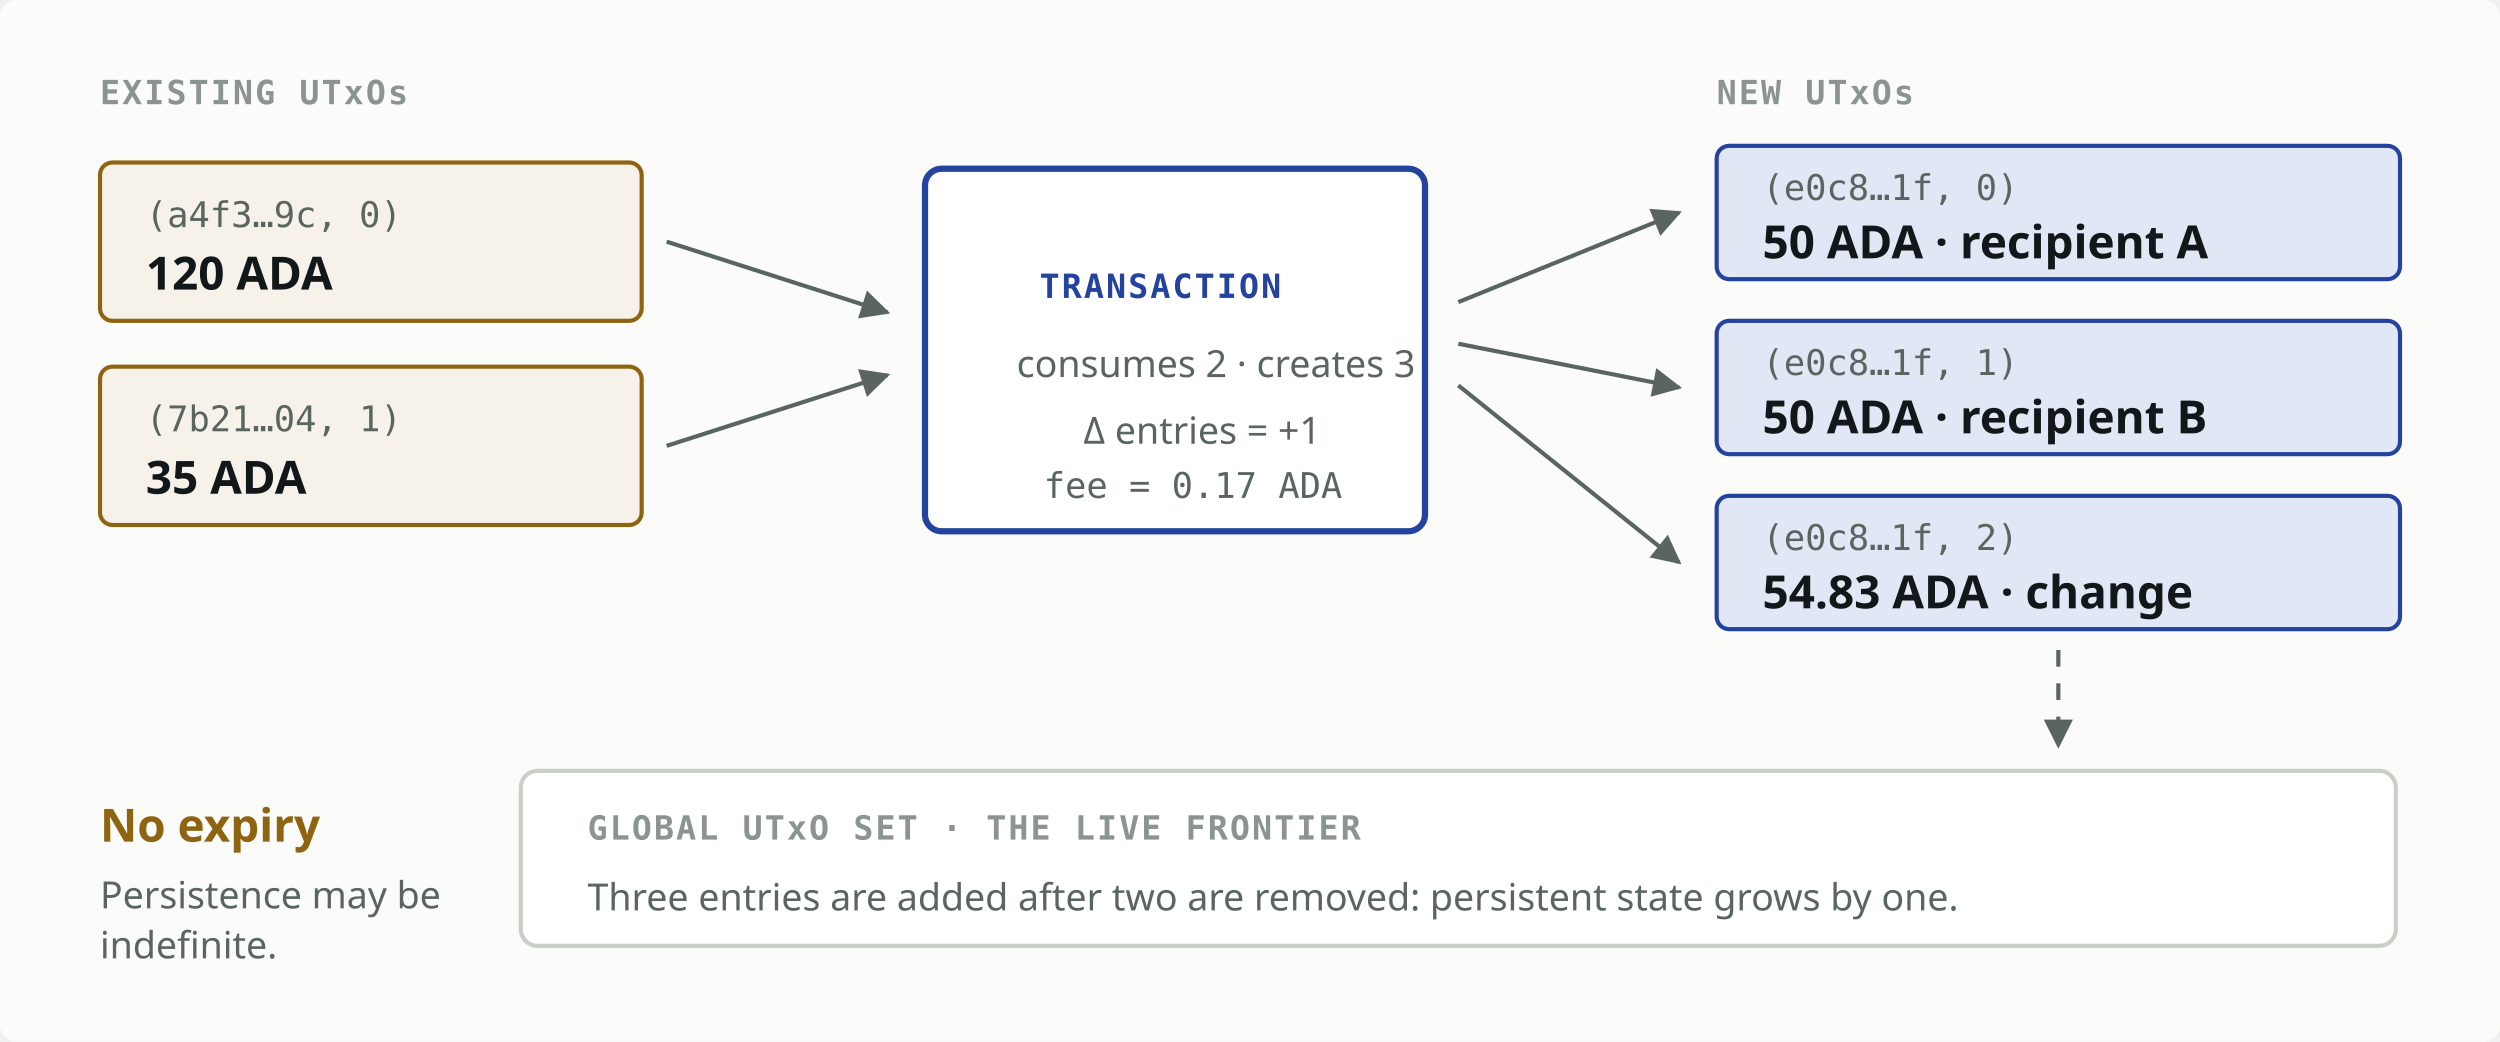
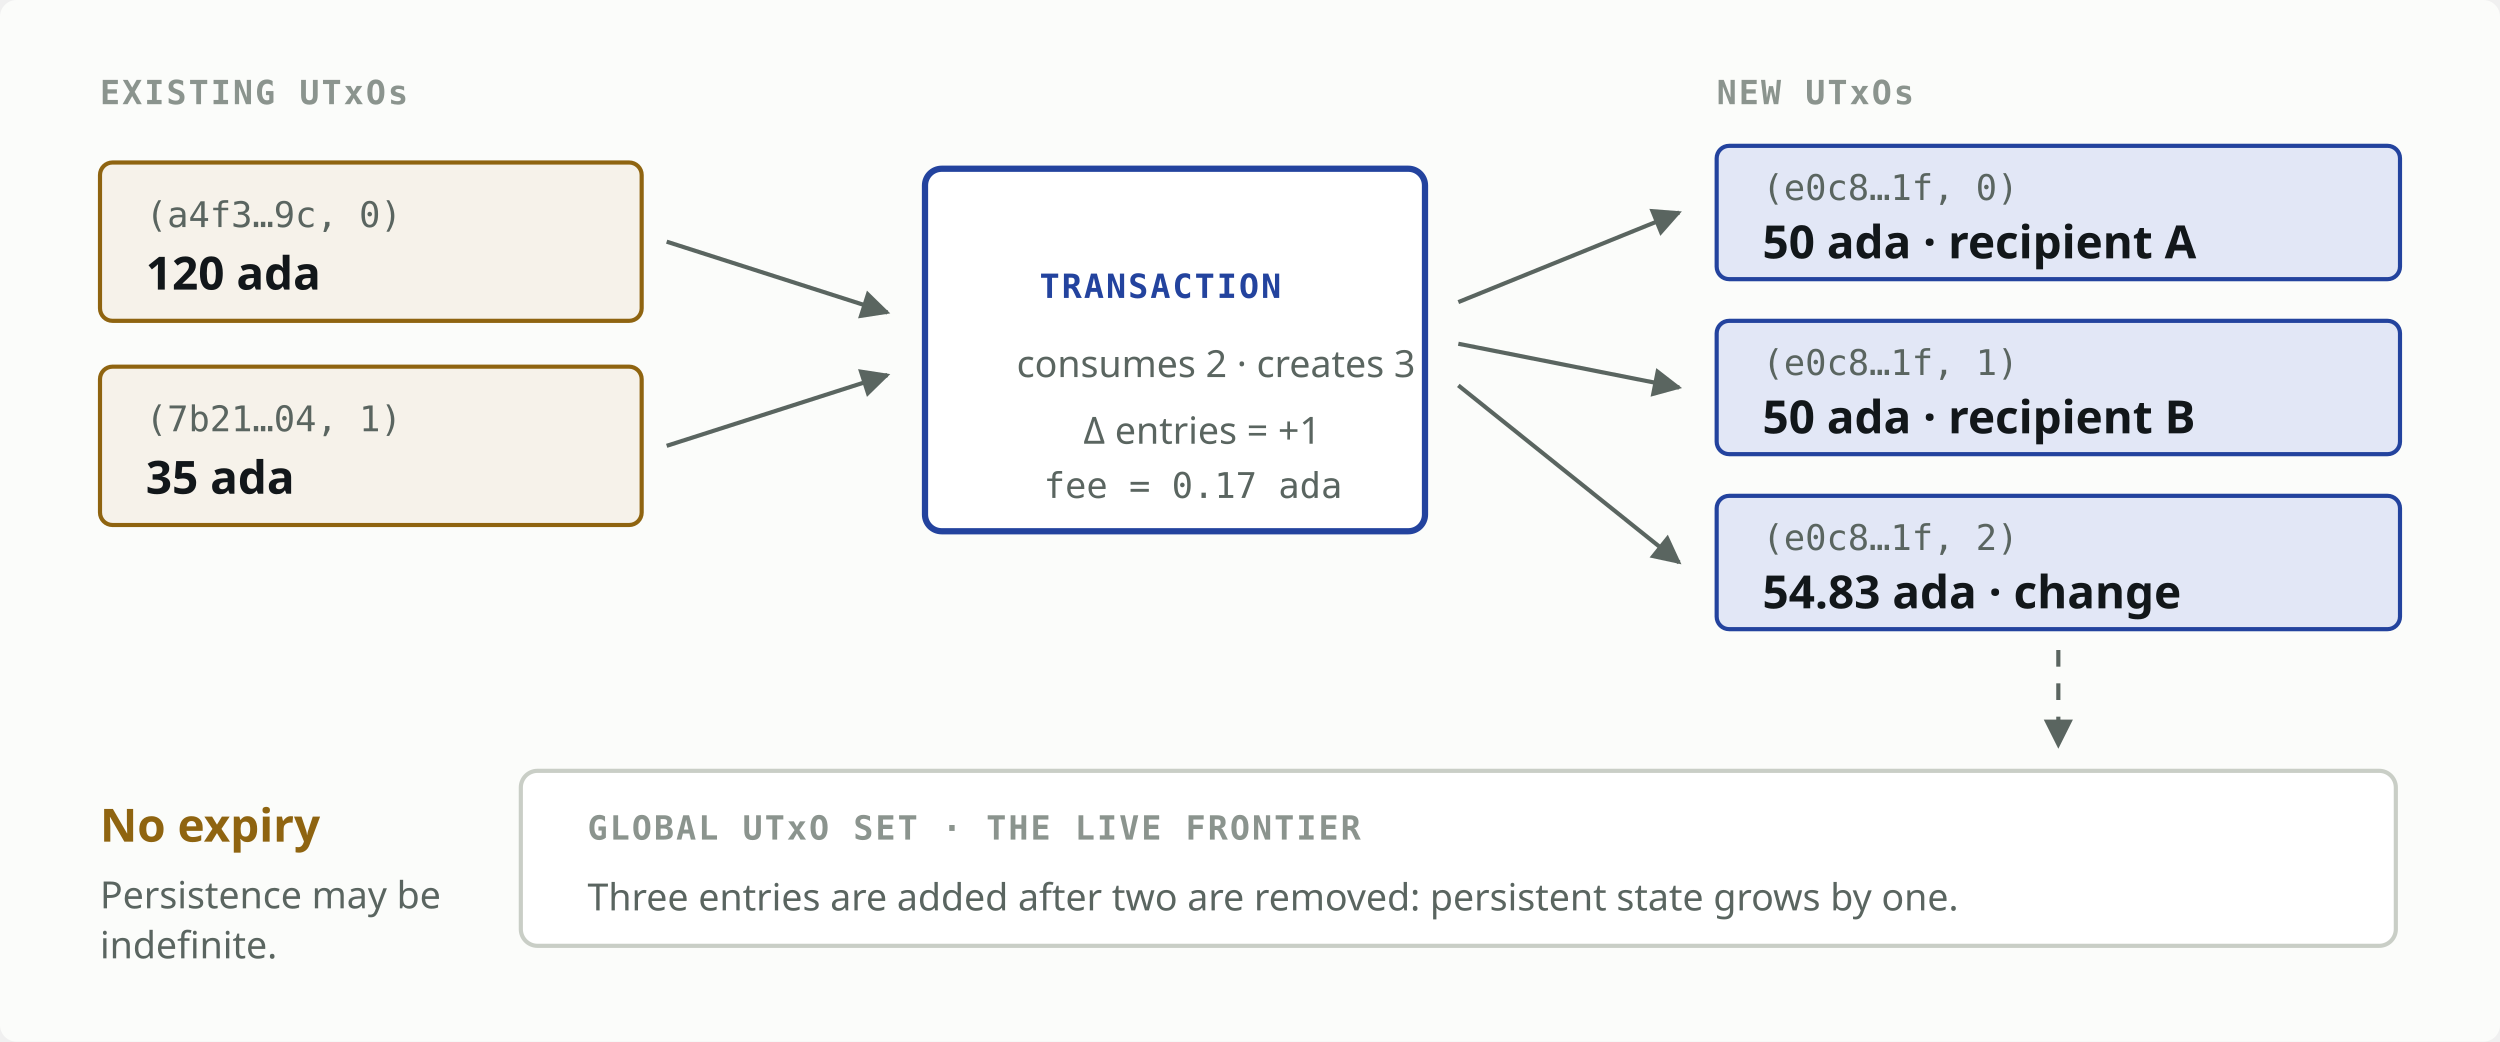
<svg xmlns="http://www.w3.org/2000/svg" width="1200" height="500" viewBox="0 0 1200 500" role="img" aria-labelledby="title desc">
  <defs>
    <style>
      .bg{fill:#fbfcfa}.panel{fill:#fff;stroke:#c9cec6;stroke-width:2}.old{fill:#f6f2ea;stroke:#8f6410;stroke-width:2}.new{fill:#e2e7f6;stroke:#23439e;stroke-width:2}.tx{fill:#fff;stroke:#23439e;stroke-width:3}.rule{stroke:#5a6560;stroke-width:2;fill:none}.ink{fill:#12171a;font:600 22px system-ui,sans-serif}.body{fill:#5a6560;font:18px system-ui,sans-serif}.mono{fill:#5a6560;font:17px ui-monospace,monospace}.label{fill:#8b948e;font:600 16px ui-monospace,monospace;letter-spacing:1px}.blue{fill:#23439e}.ochre{fill:#8f6410}.dash{stroke-dasharray:8 8}
    </style>
    <marker id="arrow" viewBox="0 0 10 10" refX="9" refY="5" markerWidth="7" markerHeight="7" orient="auto-start-reverse">
      <path d="M0 0L10 5 0 10z" fill="#5a6560" />
    </marker>
  </defs>
  <rect class="bg" width="1200" height="500" rx="8" />
  <text class="label" x="48" y="50">EXISTING UTxOs</text>
  <rect class="old" x="48" y="78" width="260" height="76" rx="6" />
  <text class="mono" x="70" y="109">(a4f3…9c, 0)</text>
-   <text class="ink" x="70" y="139">120 ADA</text>
+   <text class="ink" x="70" y="139">120 ada</text>
  <rect class="old" x="48" y="176" width="260" height="76" rx="6" />
  <text class="mono" x="70" y="207">(7b21…04, 1)</text>
-   <text class="ink" x="70" y="237">35 ADA</text>
+   <text class="ink" x="70" y="237">35 ada</text>
  <line class="rule" x1="320" y1="116" x2="426" y2="150" marker-end="url(#arrow)" />
  <line class="rule" x1="320" y1="214" x2="426" y2="180" marker-end="url(#arrow)" />
  <rect class="tx" x="444" y="81" width="240" height="174" rx="8" />
  <text class="label blue" x="499" y="143">TRANSACTION</text>
  <text class="body" x="488" y="181">consumes 2 · creates 3</text>
  <text class="body" x="520" y="213">Δ entries = +1</text>
-   <text class="mono" x="501" y="239">fee = 0.17 ADA</text>
+   <text class="mono" x="501" y="239">fee = 0.17 ada</text>
  <line class="rule" x1="700" y1="145" x2="806" y2="102" marker-end="url(#arrow)" />
  <line class="rule" x1="700" y1="165" x2="806" y2="186" marker-end="url(#arrow)" />
  <line class="rule" x1="700" y1="185" x2="806" y2="270" marker-end="url(#arrow)" />
  <text class="label" x="824" y="50">NEW UTxOs</text>
  <rect class="new" x="824" y="70" width="328" height="64" rx="6" />
  <text class="mono" x="846" y="96">(e0c8…1f, 0)</text>
-   <text class="ink" x="846" y="124">50 ADA · recipient A</text>
+   <text class="ink" x="846" y="124">50 ada · recipient A</text>
  <rect class="new" x="824" y="154" width="328" height="64" rx="6" />
  <text class="mono" x="846" y="180">(e0c8…1f, 1)</text>
-   <text class="ink" x="846" y="208">50 ADA · recipient B</text>
+   <text class="ink" x="846" y="208">50 ada · recipient B</text>
  <rect class="new" x="824" y="238" width="328" height="64" rx="6" />
  <text class="mono" x="846" y="264">(e0c8…1f, 2)</text>
-   <text class="ink" x="846" y="292">54.83 ADA · change</text>
+   <text class="ink" x="846" y="292">54.83 ada · change</text>
  <line class="rule dash" x1="988" y1="312" x2="988" y2="358" marker-end="url(#arrow)" />
  <rect class="panel" x="250" y="370" width="900" height="84" rx="8" />
  <text class="label" x="282" y="403">GLOBAL UTxO SET · THE LIVE FRONTIER</text>
  <text class="body" x="282" y="437">Three entries are added after two are removed: persistent state grows by one.</text>
  <text class="ink ochre" x="48" y="404">No expiry</text>
  <text class="body" x="48" y="436">Persistence may be</text>
  <text class="body" x="48" y="460">indefinite.</text>
</svg>
